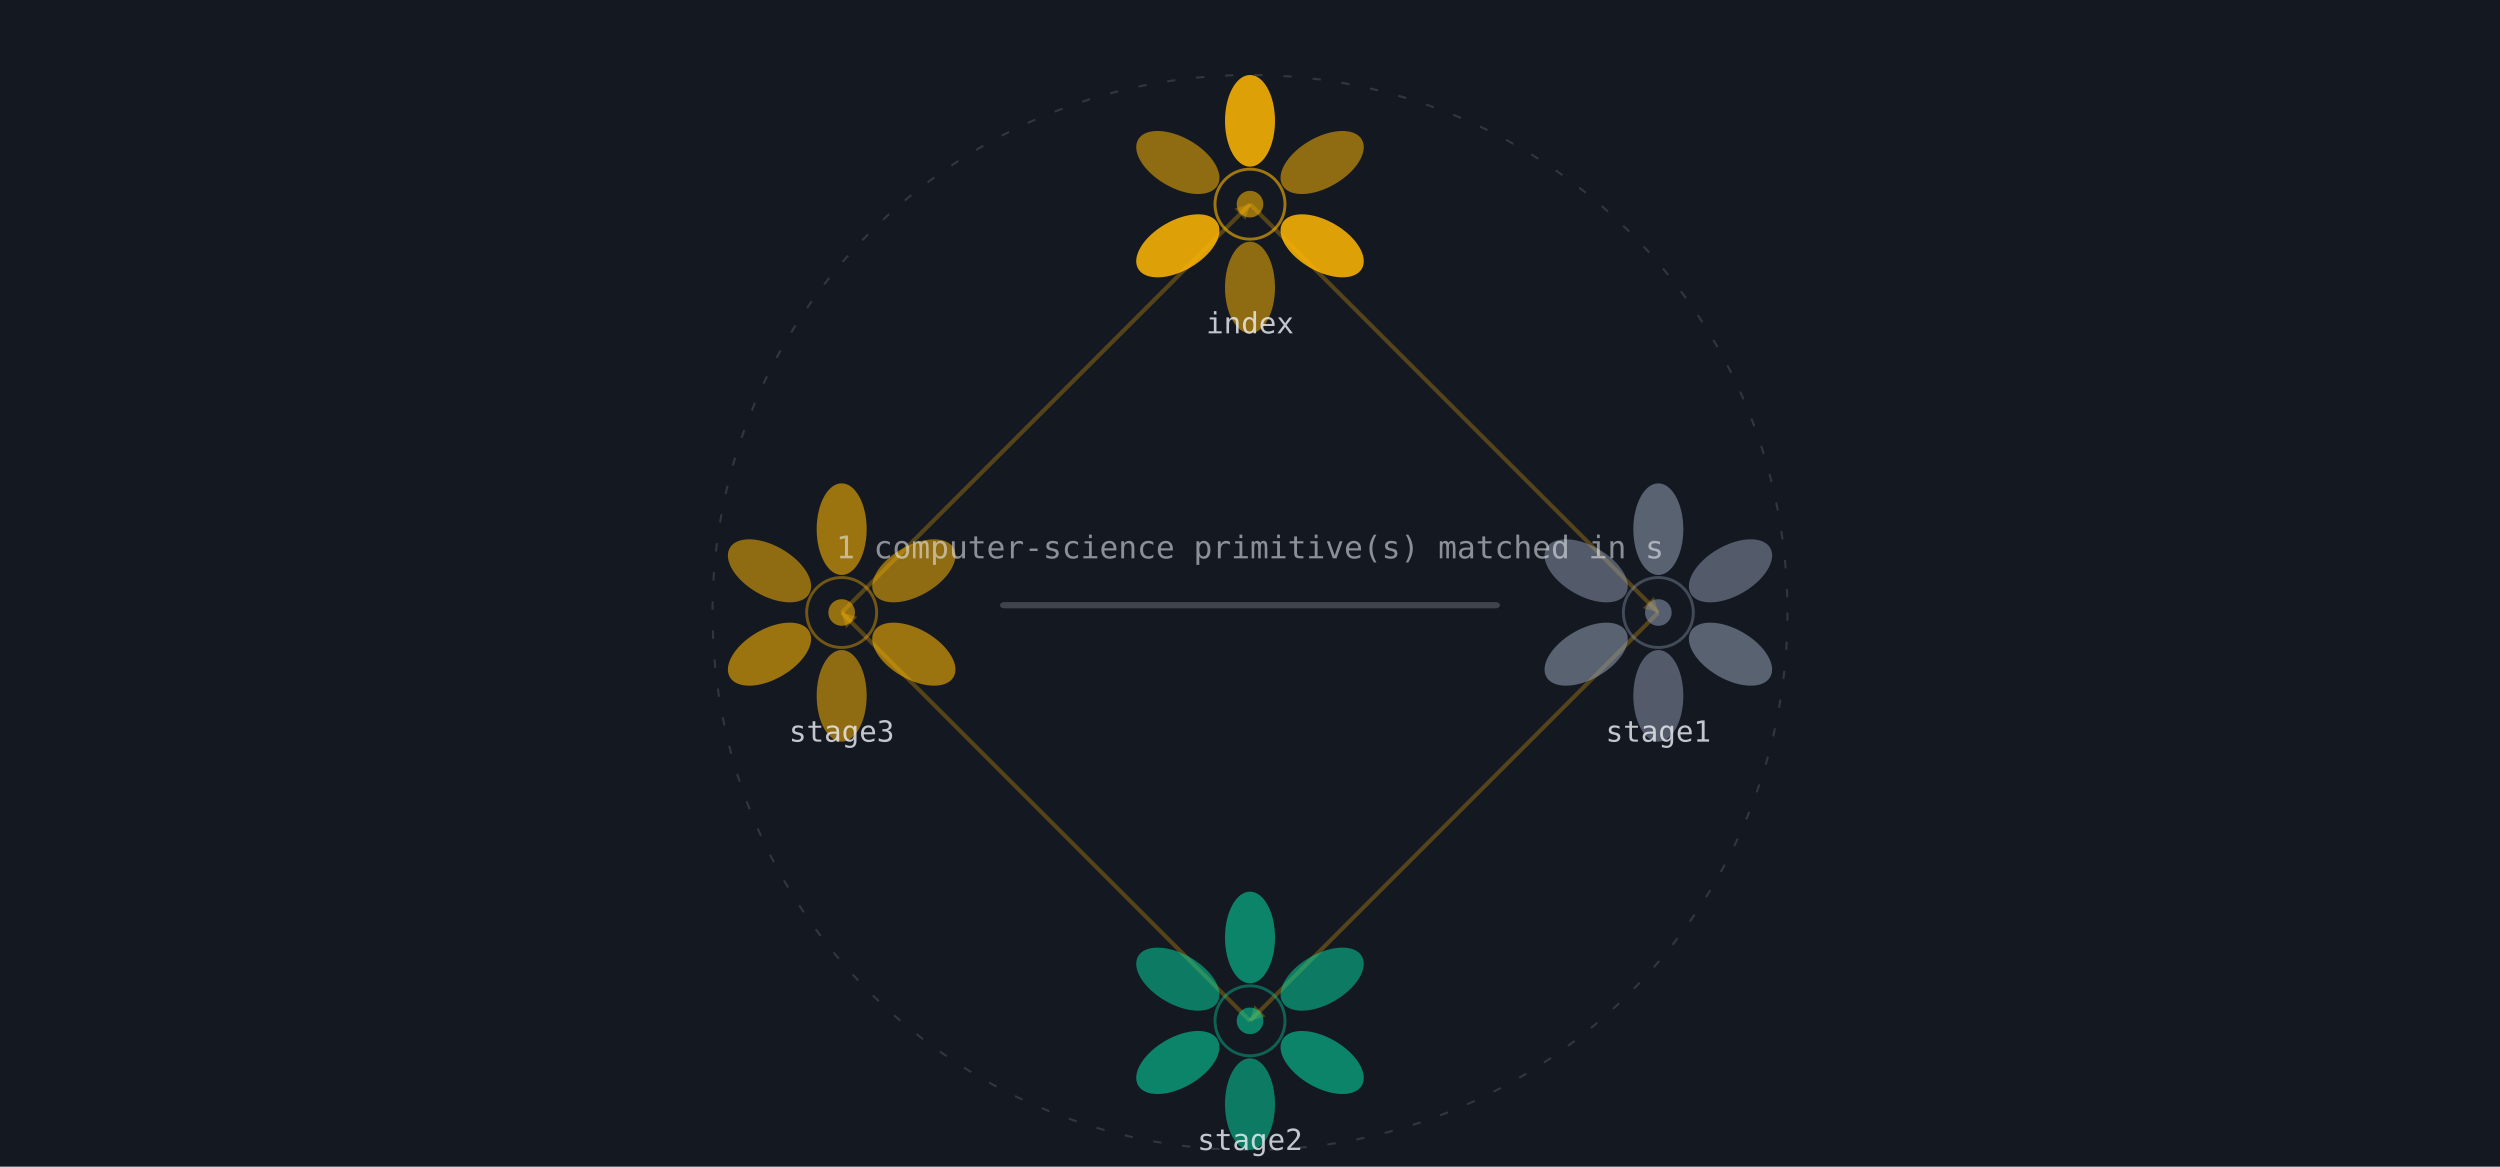
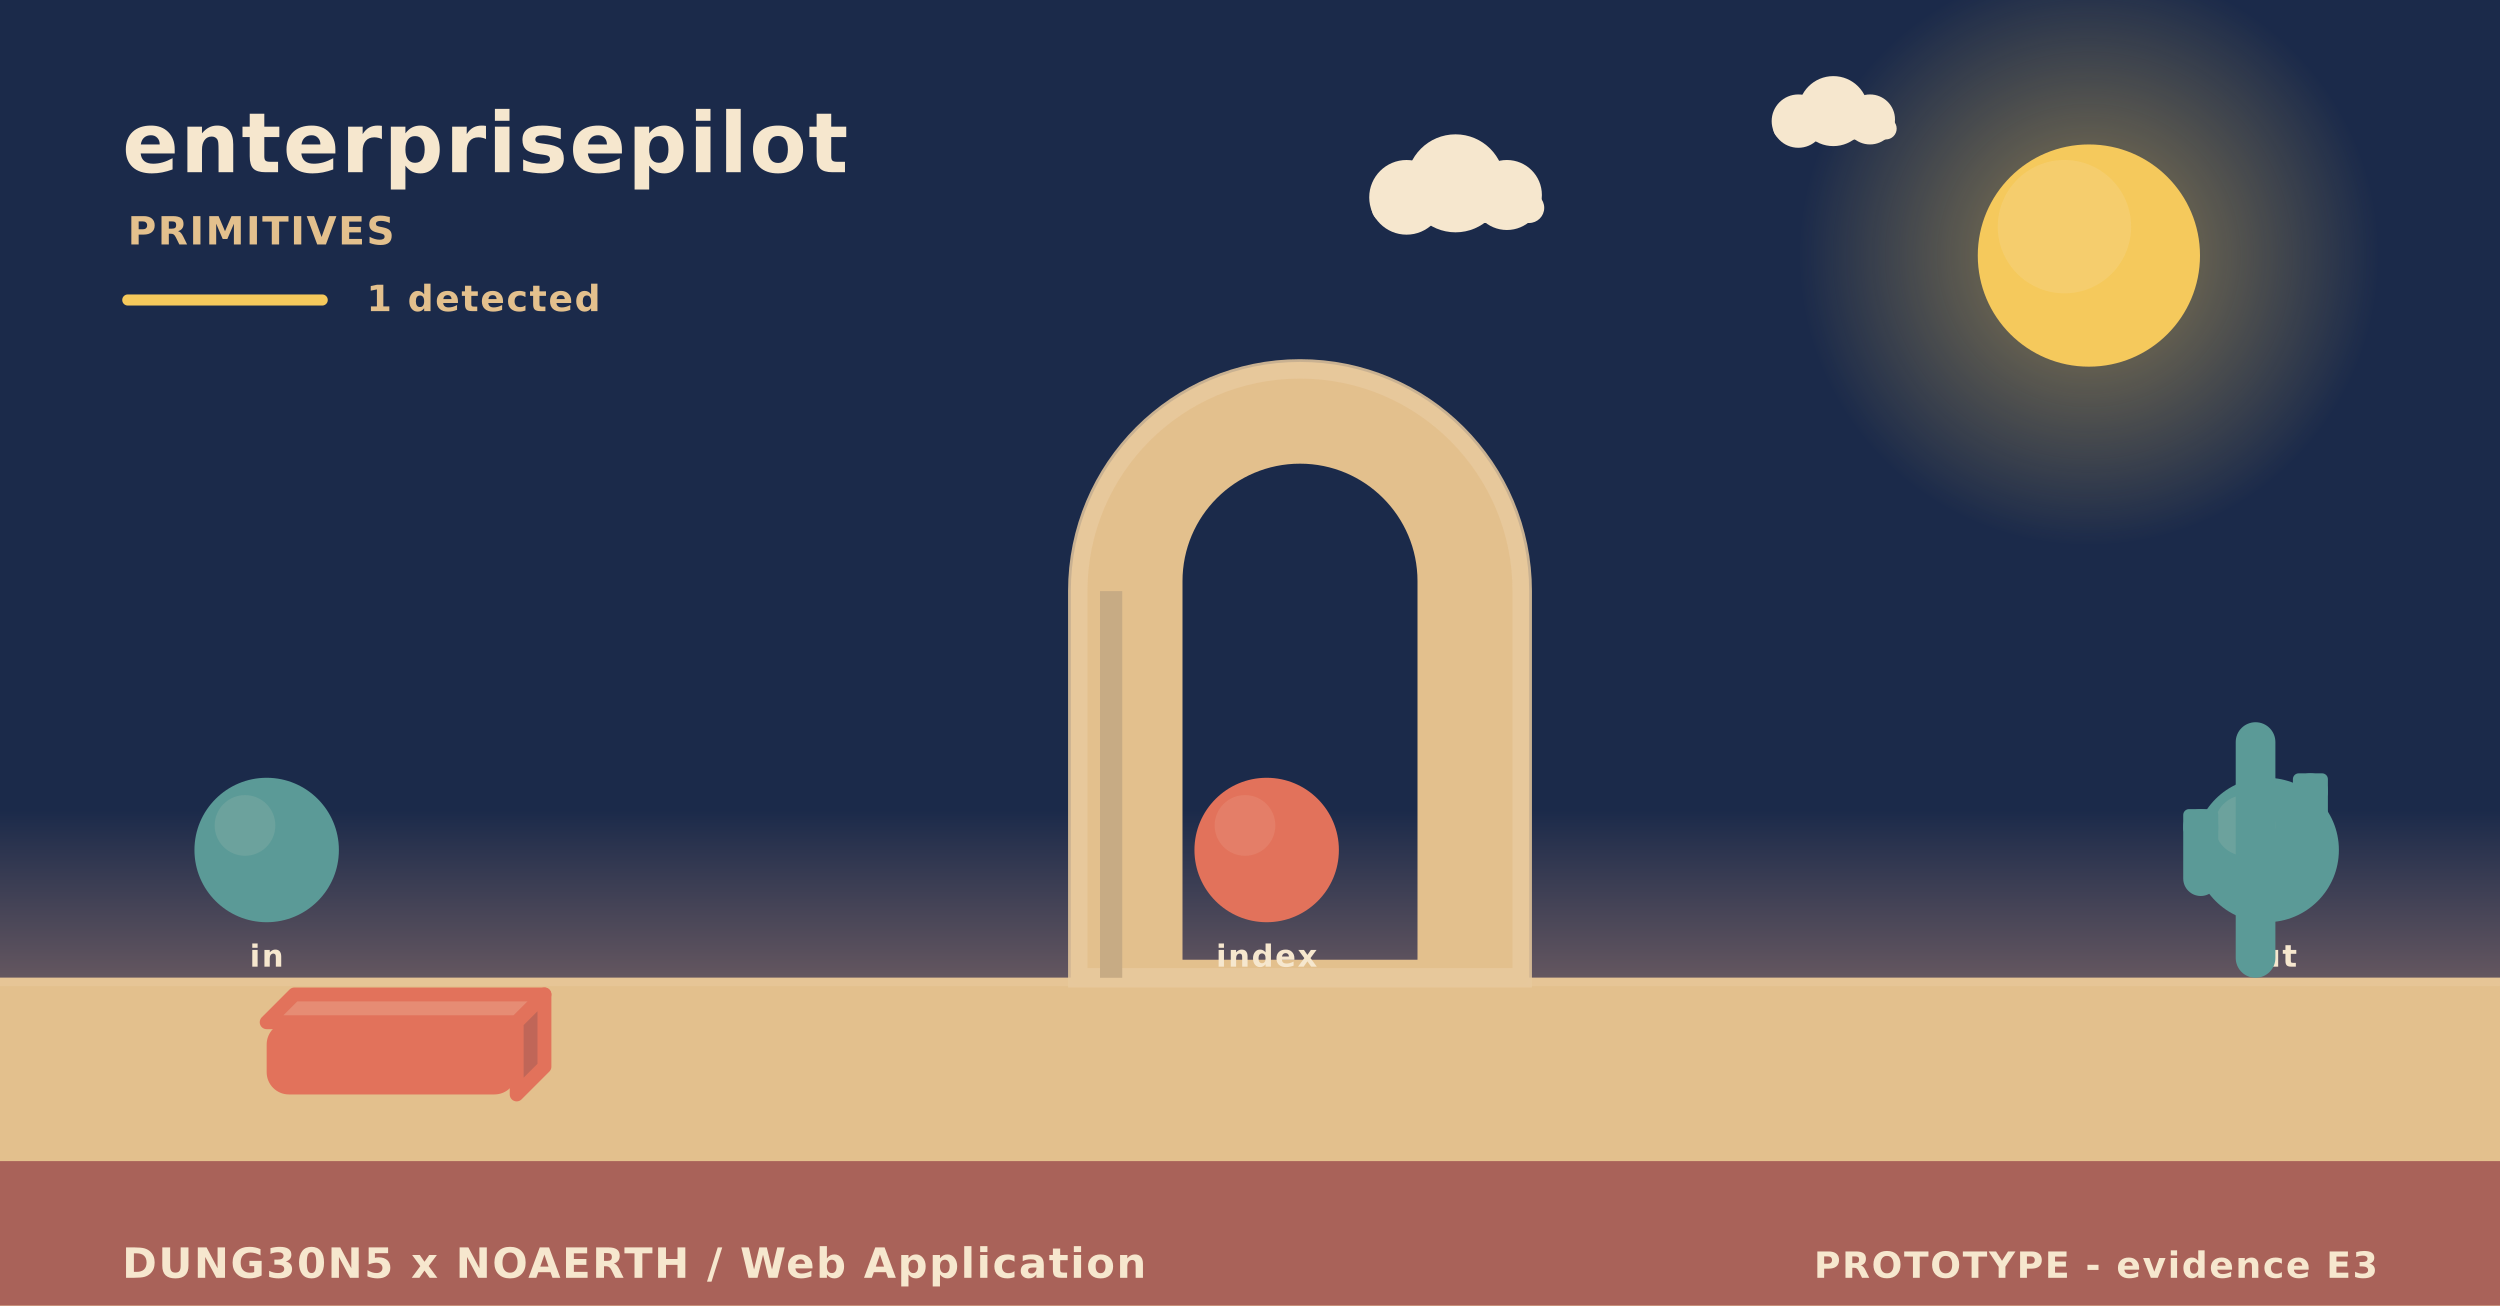
- <svg xmlns="http://www.w3.org/2000/svg" viewBox="0 0 1200 560" width="1200" height="560" role="img" aria-label="enterprisepilot state machine">
-   <rect width="1200" height="560" fill="#141821" />
-   <defs>
-     <linearGradient id="gs" x1="0" y1="0" x2="1" y2="1">
-       <stop offset="0%" stop-color="#ffb703" />
-       <stop offset="100%" stop-color="#8d99ae" />
-     </linearGradient>
-   </defs>
-   <circle cx="600.00" cy="294.00" r="258.00" fill="none" stroke="rgba(238,241,246,0.140)" stroke-width="1.00" opacity="1.00" stroke-dasharray="4 10" />
-   <line x1="600.00" y1="98.00" x2="796.00" y2="294.00" stroke="rgba(255,183,3,0.500)" stroke-width="2.00" opacity="0.55" />
-   <polygon points="796.00,294.00 793.88,286.50 788.50,291.88" fill="rgba(255,183,3,0.500)" opacity="0.55" />
-   <line x1="796.00" y1="294.00" x2="600.00" y2="490.00" stroke="rgba(255,183,3,0.500)" stroke-width="2.00" opacity="0.55" />
-   <polygon points="600.00,490.00 607.50,487.88 602.12,482.50" fill="rgba(255,183,3,0.500)" opacity="0.55" />
-   <line x1="600.00" y1="490.00" x2="404.00" y2="294.00" stroke="rgba(255,183,3,0.500)" stroke-width="2.00" opacity="0.55" />
-   <polygon points="404.00,294.00 406.12,301.50 411.50,296.12" fill="rgba(255,183,3,0.500)" opacity="0.55" />
-   <line x1="404.00" y1="294.00" x2="600.00" y2="98.00" stroke="rgba(255,183,3,0.500)" stroke-width="2.00" opacity="0.55" />
-   <polygon points="600.00,98.00 592.50,100.12 597.88,105.50" fill="rgba(255,183,3,0.500)" opacity="0.55" />
-   <ellipse cx="600.00" cy="58.00" rx="12.00" ry="22.00" fill="rgba(255,183,3,0.900)" opacity="0.95" transform="rotate(0.0 600.00 58.00)" />
-   <ellipse cx="634.64" cy="78.00" rx="12.00" ry="22.00" fill="rgba(255,183,3,0.550)" opacity="0.95" transform="rotate(60.0 634.64 78.00)" />
-   <ellipse cx="634.64" cy="118.00" rx="12.00" ry="22.00" fill="rgba(255,183,3,0.900)" opacity="0.95" transform="rotate(120.0 634.64 118.00)" />
-   <ellipse cx="600.00" cy="138.00" rx="12.00" ry="22.00" fill="rgba(255,183,3,0.550)" opacity="0.95" transform="rotate(180.0 600.00 138.00)" />
-   <ellipse cx="565.36" cy="118.00" rx="12.00" ry="22.00" fill="rgba(255,183,3,0.900)" opacity="0.95" transform="rotate(240.0 565.36 118.00)" />
-   <ellipse cx="565.36" cy="78.00" rx="12.00" ry="22.00" fill="rgba(255,183,3,0.550)" opacity="0.95" transform="rotate(300.0 565.36 78.00)" />
-   <circle cx="600.00" cy="98.00" r="16.80" fill="none" stroke="rgba(255,183,3,0.900)" stroke-width="1.40" opacity="0.66" />
-   <circle cx="600.00" cy="98.00" r="6.40" fill="rgba(255,183,3,0.550)" opacity="1.00" />
-   <text x="600" y="160" font-family="ui-monospace,Menlo,monospace" font-size="14" fill="rgba(238,241,246,0.800)" text-anchor="middle">index</text>
-   <ellipse cx="796.00" cy="254.00" rx="12.00" ry="22.00" fill="rgba(141,153,174,0.600)" opacity="0.95" transform="rotate(0.0 796.00 254.00)" />
-   <ellipse cx="830.64" cy="274.00" rx="12.00" ry="22.00" fill="rgba(141,153,174,0.550)" opacity="0.95" transform="rotate(60.0 830.64 274.00)" />
-   <ellipse cx="830.64" cy="314.00" rx="12.00" ry="22.00" fill="rgba(141,153,174,0.600)" opacity="0.95" transform="rotate(120.0 830.64 314.00)" />
-   <ellipse cx="796.00" cy="334.00" rx="12.00" ry="22.00" fill="rgba(141,153,174,0.550)" opacity="0.95" transform="rotate(180.0 796.00 334.00)" />
-   <ellipse cx="761.36" cy="314.00" rx="12.00" ry="22.00" fill="rgba(141,153,174,0.600)" opacity="0.95" transform="rotate(240.0 761.36 314.00)" />
-   <ellipse cx="761.36" cy="274.00" rx="12.00" ry="22.00" fill="rgba(141,153,174,0.550)" opacity="0.95" transform="rotate(300.0 761.36 274.00)" />
-   <circle cx="796.00" cy="294.00" r="16.80" fill="none" stroke="rgba(141,153,174,0.600)" stroke-width="1.40" opacity="0.66" />
-   <circle cx="796.00" cy="294.00" r="6.40" fill="rgba(141,153,174,0.550)" opacity="1.00" />
-   <text x="796" y="356" font-family="ui-monospace,Menlo,monospace" font-size="14" fill="rgba(238,241,246,0.800)" text-anchor="middle">stage1</text>
-   <ellipse cx="600.00" cy="450.00" rx="12.00" ry="22.00" fill="rgba(6,214,160,0.600)" opacity="0.95" transform="rotate(0.0 600.00 450.00)" />
-   <ellipse cx="634.64" cy="470.00" rx="12.00" ry="22.00" fill="rgba(6,214,160,0.550)" opacity="0.95" transform="rotate(60.0 634.64 470.00)" />
-   <ellipse cx="634.64" cy="510.00" rx="12.00" ry="22.00" fill="rgba(6,214,160,0.600)" opacity="0.95" transform="rotate(120.0 634.64 510.00)" />
-   <ellipse cx="600.00" cy="530.00" rx="12.00" ry="22.00" fill="rgba(6,214,160,0.550)" opacity="0.95" transform="rotate(180.0 600.00 530.00)" />
-   <ellipse cx="565.36" cy="510.00" rx="12.00" ry="22.00" fill="rgba(6,214,160,0.600)" opacity="0.95" transform="rotate(240.0 565.36 510.00)" />
-   <ellipse cx="565.36" cy="470.00" rx="12.00" ry="22.00" fill="rgba(6,214,160,0.550)" opacity="0.95" transform="rotate(300.0 565.36 470.00)" />
-   <circle cx="600.00" cy="490.00" r="16.80" fill="none" stroke="rgba(6,214,160,0.600)" stroke-width="1.40" opacity="0.66" />
-   <circle cx="600.00" cy="490.00" r="6.40" fill="rgba(6,214,160,0.550)" opacity="1.00" />
-   <text x="600" y="552" font-family="ui-monospace,Menlo,monospace" font-size="14" fill="rgba(238,241,246,0.800)" text-anchor="middle">stage2</text>
-   <ellipse cx="404.00" cy="254.00" rx="12.00" ry="22.00" fill="rgba(255,183,3,0.600)" opacity="0.95" transform="rotate(0.0 404.00 254.00)" />
-   <ellipse cx="438.64" cy="274.00" rx="12.00" ry="22.00" fill="rgba(255,183,3,0.550)" opacity="0.95" transform="rotate(60.0 438.64 274.00)" />
-   <ellipse cx="438.64" cy="314.00" rx="12.00" ry="22.00" fill="rgba(255,183,3,0.600)" opacity="0.95" transform="rotate(120.0 438.64 314.00)" />
-   <ellipse cx="404.00" cy="334.00" rx="12.00" ry="22.00" fill="rgba(255,183,3,0.550)" opacity="0.95" transform="rotate(180.0 404.00 334.00)" />
-   <ellipse cx="369.36" cy="314.00" rx="12.00" ry="22.00" fill="rgba(255,183,3,0.600)" opacity="0.95" transform="rotate(240.0 369.36 314.00)" />
-   <ellipse cx="369.36" cy="274.00" rx="12.00" ry="22.00" fill="rgba(255,183,3,0.550)" opacity="0.95" transform="rotate(300.0 369.36 274.00)" />
-   <circle cx="404.00" cy="294.00" r="16.80" fill="none" stroke="rgba(255,183,3,0.600)" stroke-width="1.40" opacity="0.66" />
-   <circle cx="404.00" cy="294.00" r="6.40" fill="rgba(255,183,3,0.550)" opacity="1.00" />
-   <text x="404" y="356" font-family="ui-monospace,Menlo,monospace" font-size="14" fill="rgba(238,241,246,0.800)" text-anchor="middle">stage3</text>
-   <rect x="480.00" y="289.00" width="240.00" height="3.00" rx="2.00" fill="rgba(238,241,246,0.200)" opacity="1.00" />
-   <text x="600" y="268" font-family="ui-monospace,Menlo,monospace" font-size="15" fill="rgba(238,241,246,0.550)" text-anchor="middle">1 computer-science primitive(s) matched in s</text>
+ <svg xmlns="http://www.w3.org/2000/svg" width="900" height="470" viewBox="0 0 900 470" role="img" aria-label="enterprisepilot - how it behaves">
+   <linearGradient id="skys" x1="0" y1="0" x2="0" y2="1">
+     <stop offset="0" stop-color="#1b2a4a" />
+     <stop offset="0.62" stop-color="#1b2a4a" />
+     <stop offset="1" stop-color="#f3ad8a" />
+   </linearGradient>
+   <rect width="900" height="470" fill="url(#skys)" />
+   <radialGradient id="suns">
+     <stop offset="0.35" stop-color="#f5c95c" stop-opacity="0.34" />
+     <stop offset="1" stop-color="#f5c95c" stop-opacity="0" />
+   </radialGradient>
+   <circle cx="752" cy="92" r="104" fill="url(#suns)" />
+   <circle cx="752" cy="92" r="40" fill="#f5c95c" />
+   <circle cx="743.2" cy="81.6" r="24" fill="#f5d27e" opacity="0.5" />
+   <g>
+     <circle cx="524" cy="66" r="17.64" fill="#f6e7ce" />
+     <circle cx="506.36" cy="71.04" r="13.44" fill="#f6e7ce" />
+     <circle cx="542.48" cy="70.2" r="12.6" fill="#f6e7ce" />
+     <rect x="493.76" y="69.36" width="62.16" height="10.92" rx="5.46" fill="#f6e7ce" />
+   </g>
+   <g>
+     <circle cx="660" cy="40" r="12.6" fill="#f6e7ce" />
+     <circle cx="647.4" cy="43.6" r="9.6" fill="#f6e7ce" />
+     <circle cx="673.2" cy="43" r="9" fill="#f6e7ce" />
+     <rect x="638.4" y="42.4" width="44.4" height="7.8" rx="3.9" fill="#f6e7ce" />
+   </g>
+   <rect x="0" y="352" width="900" height="118" fill="#e3c08d" />
+   <rect x="0" y="352" width="900" height="3" fill="#e6c596" />
+   <text x="44" y="62" font-family="Verdana,DejaVu Sans,sans-serif" font-size="30" font-weight="700" letter-spacing="0.6" fill="#f6e7ce" text-anchor="start">enterprisepilot</text>
+   <text x="46" y="88" font-family="Verdana,DejaVu Sans,sans-serif" font-size="14" font-weight="700" letter-spacing="0.6" fill="#e3c08d" text-anchor="start">PRIMITIVES</text>
+   <rect x="44" y="106" width="74" height="4" rx="2" fill="#f5c95c" />
+   <text x="132" y="112" font-family="Verdana,DejaVu Sans,sans-serif" font-size="13" font-weight="700" letter-spacing="0.6" fill="#e3c08d" text-anchor="start">1 detected</text>
+   <path d="M388,352 L388,212.8 A80,80 0 0 1 548,212.8 L548,352 Z M423.2,348 L423.2,209.22 A44.8,44.8 0 0 1 512.8,209.22 L512.8,348 Z" fill="#e3c08d" fill-rule="evenodd" stroke="#e3c08d" stroke-width="5" stroke-linejoin="round" />
+   <path d="M388,352 L388,212.8 A80,80 0 0 1 548,212.8 L548,352 Z" fill="none" stroke="#e8c99d" stroke-width="7" stroke-linecap="round" opacity="0.85" />
+   <rect x="396" y="212.8" width="8" height="139.2" fill="#c7ab84" />
+   <circle cx="96" cy="306" r="26" fill="#5b9a97" />
+   <circle cx="88.2" cy="297.16" r="10.92" fill="#7aa9a2" opacity="0.55" />
+   <text x="96" y="348" font-family="Verdana,DejaVu Sans,sans-serif" font-size="11" font-weight="700" letter-spacing="0.6" fill="#f6e7ce" text-anchor="middle">in</text>
+   <circle cx="456" cy="306" r="26" fill="#e2725b" />
+   <circle cx="448.2" cy="297.16" r="10.92" fill="#e68972" opacity="0.55" />
+   <text x="456" y="348" font-family="Verdana,DejaVu Sans,sans-serif" font-size="11" font-weight="700" letter-spacing="0.6" fill="#f6e7ce" text-anchor="middle">index</text>
+   <circle cx="816" cy="306" r="26" fill="#5b9a97" />
+   <circle cx="808.2" cy="297.16" r="10.92" fill="#7aa9a2" opacity="0.55" />
+   <text x="816" y="348" font-family="Verdana,DejaVu Sans,sans-serif" font-size="11" font-weight="700" letter-spacing="0.6" fill="#f6e7ce" text-anchor="middle">out</text>
+   <path d="M96,368 L186,368 L196,358 L106,358 Z" fill="#e68c74" stroke="#e2725b" stroke-width="5" stroke-linejoin="round" />
+   <path d="M186,368 L196,358 L196,384 L186,394 Z" fill="#c06658" stroke="#e2725b" stroke-width="5" stroke-linejoin="round" />
+   <rect x="96" y="368" width="90" height="26" rx="8" fill="#e2725b" />
+   <rect x="804.86" y="260" width="14.28" height="92" rx="7.14" fill="#5b9a97" />
+   <rect x="785.96" y="291.28" width="12.6" height="31.28" rx="6.3" fill="#5b9a97" />
+   <rect x="785.96" y="291.28" width="12.6" height="9.2" rx="2.1" fill="#5b9a97" />
+   <rect x="825.44" y="278.4" width="12.6" height="31.28" rx="6.3" fill="#5b9a97" />
+   <rect x="825.44" y="278.4" width="12.6" height="9.2" rx="2.1" fill="#5b9a97" />
+   <rect x="0" y="418" width="900" height="52" rx="0" fill="#a65c56" opacity="0.94" />
+   <text x="44" y="460" font-family="Verdana,DejaVu Sans,sans-serif" font-size="15" font-weight="700" letter-spacing="0.6" fill="#f6e7ce" text-anchor="start">DUNG30N5 x NOAERTH  /  Web Application</text>
+   <text x="856" y="460" font-family="Verdana,DejaVu Sans,sans-serif" font-size="13" font-weight="700" letter-spacing="0.6" fill="#f6e7ce" text-anchor="end">PROTOTYPE  -  evidence E3</text>
</svg>
